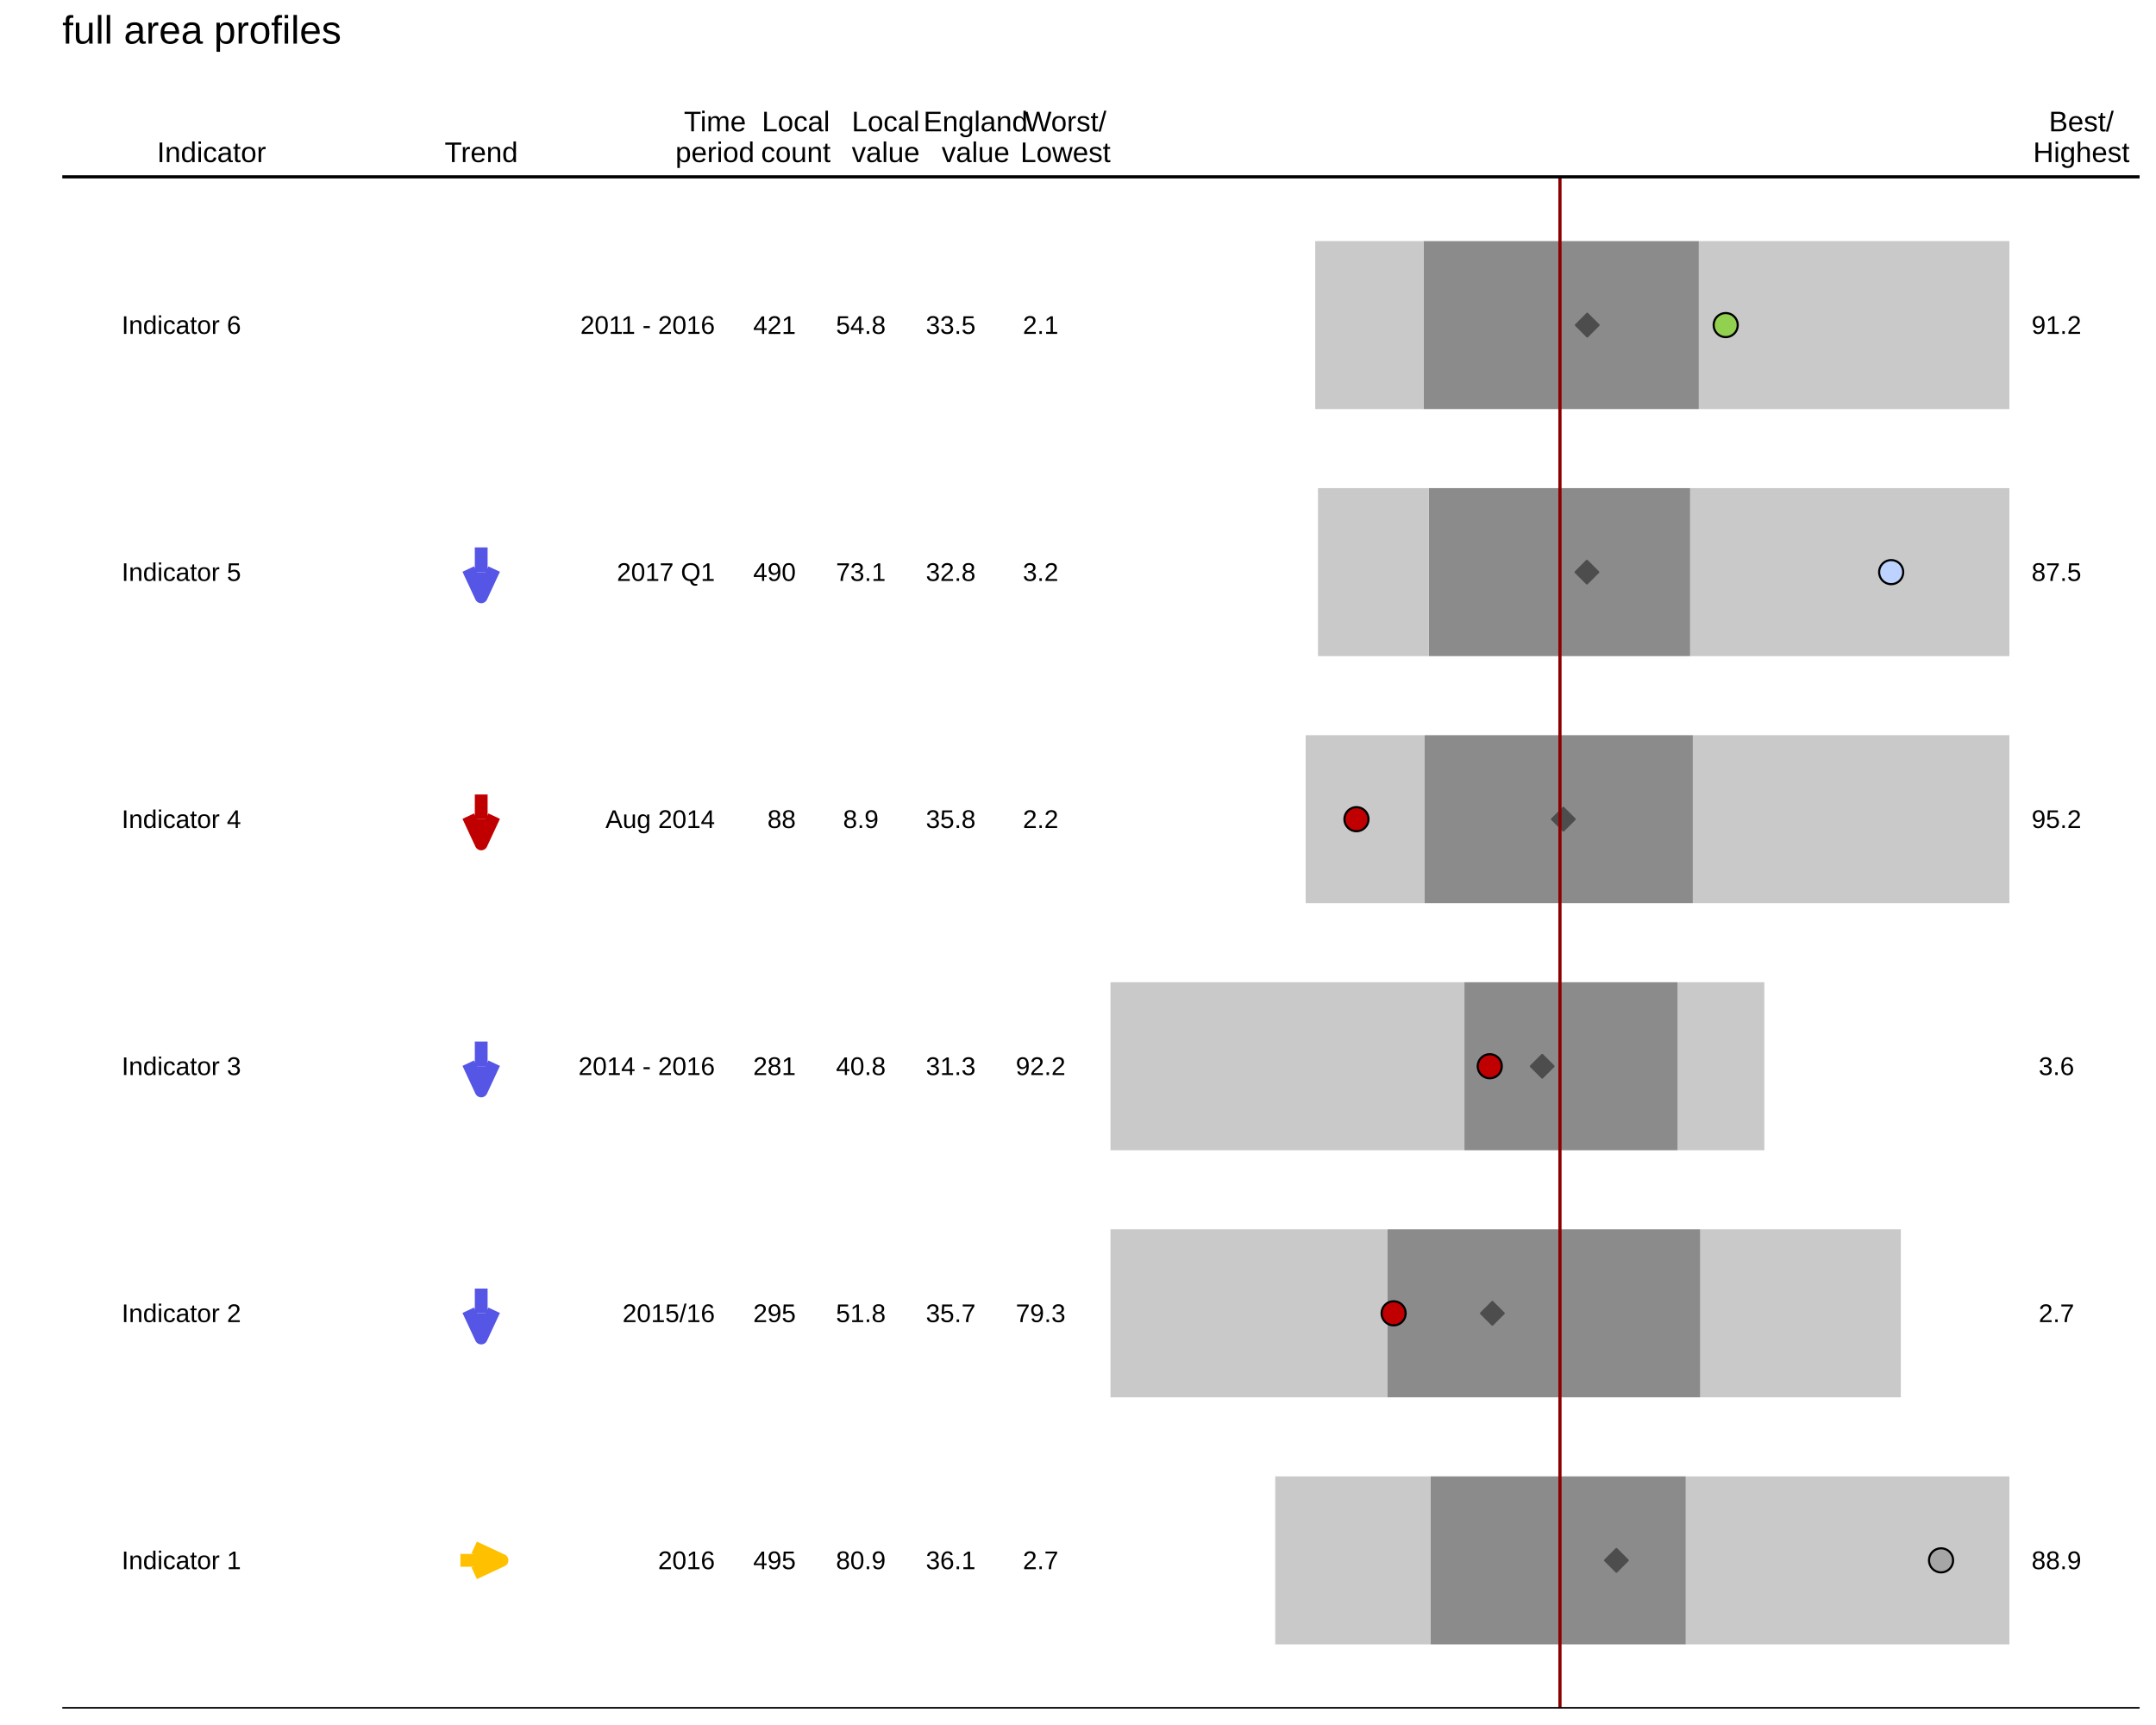
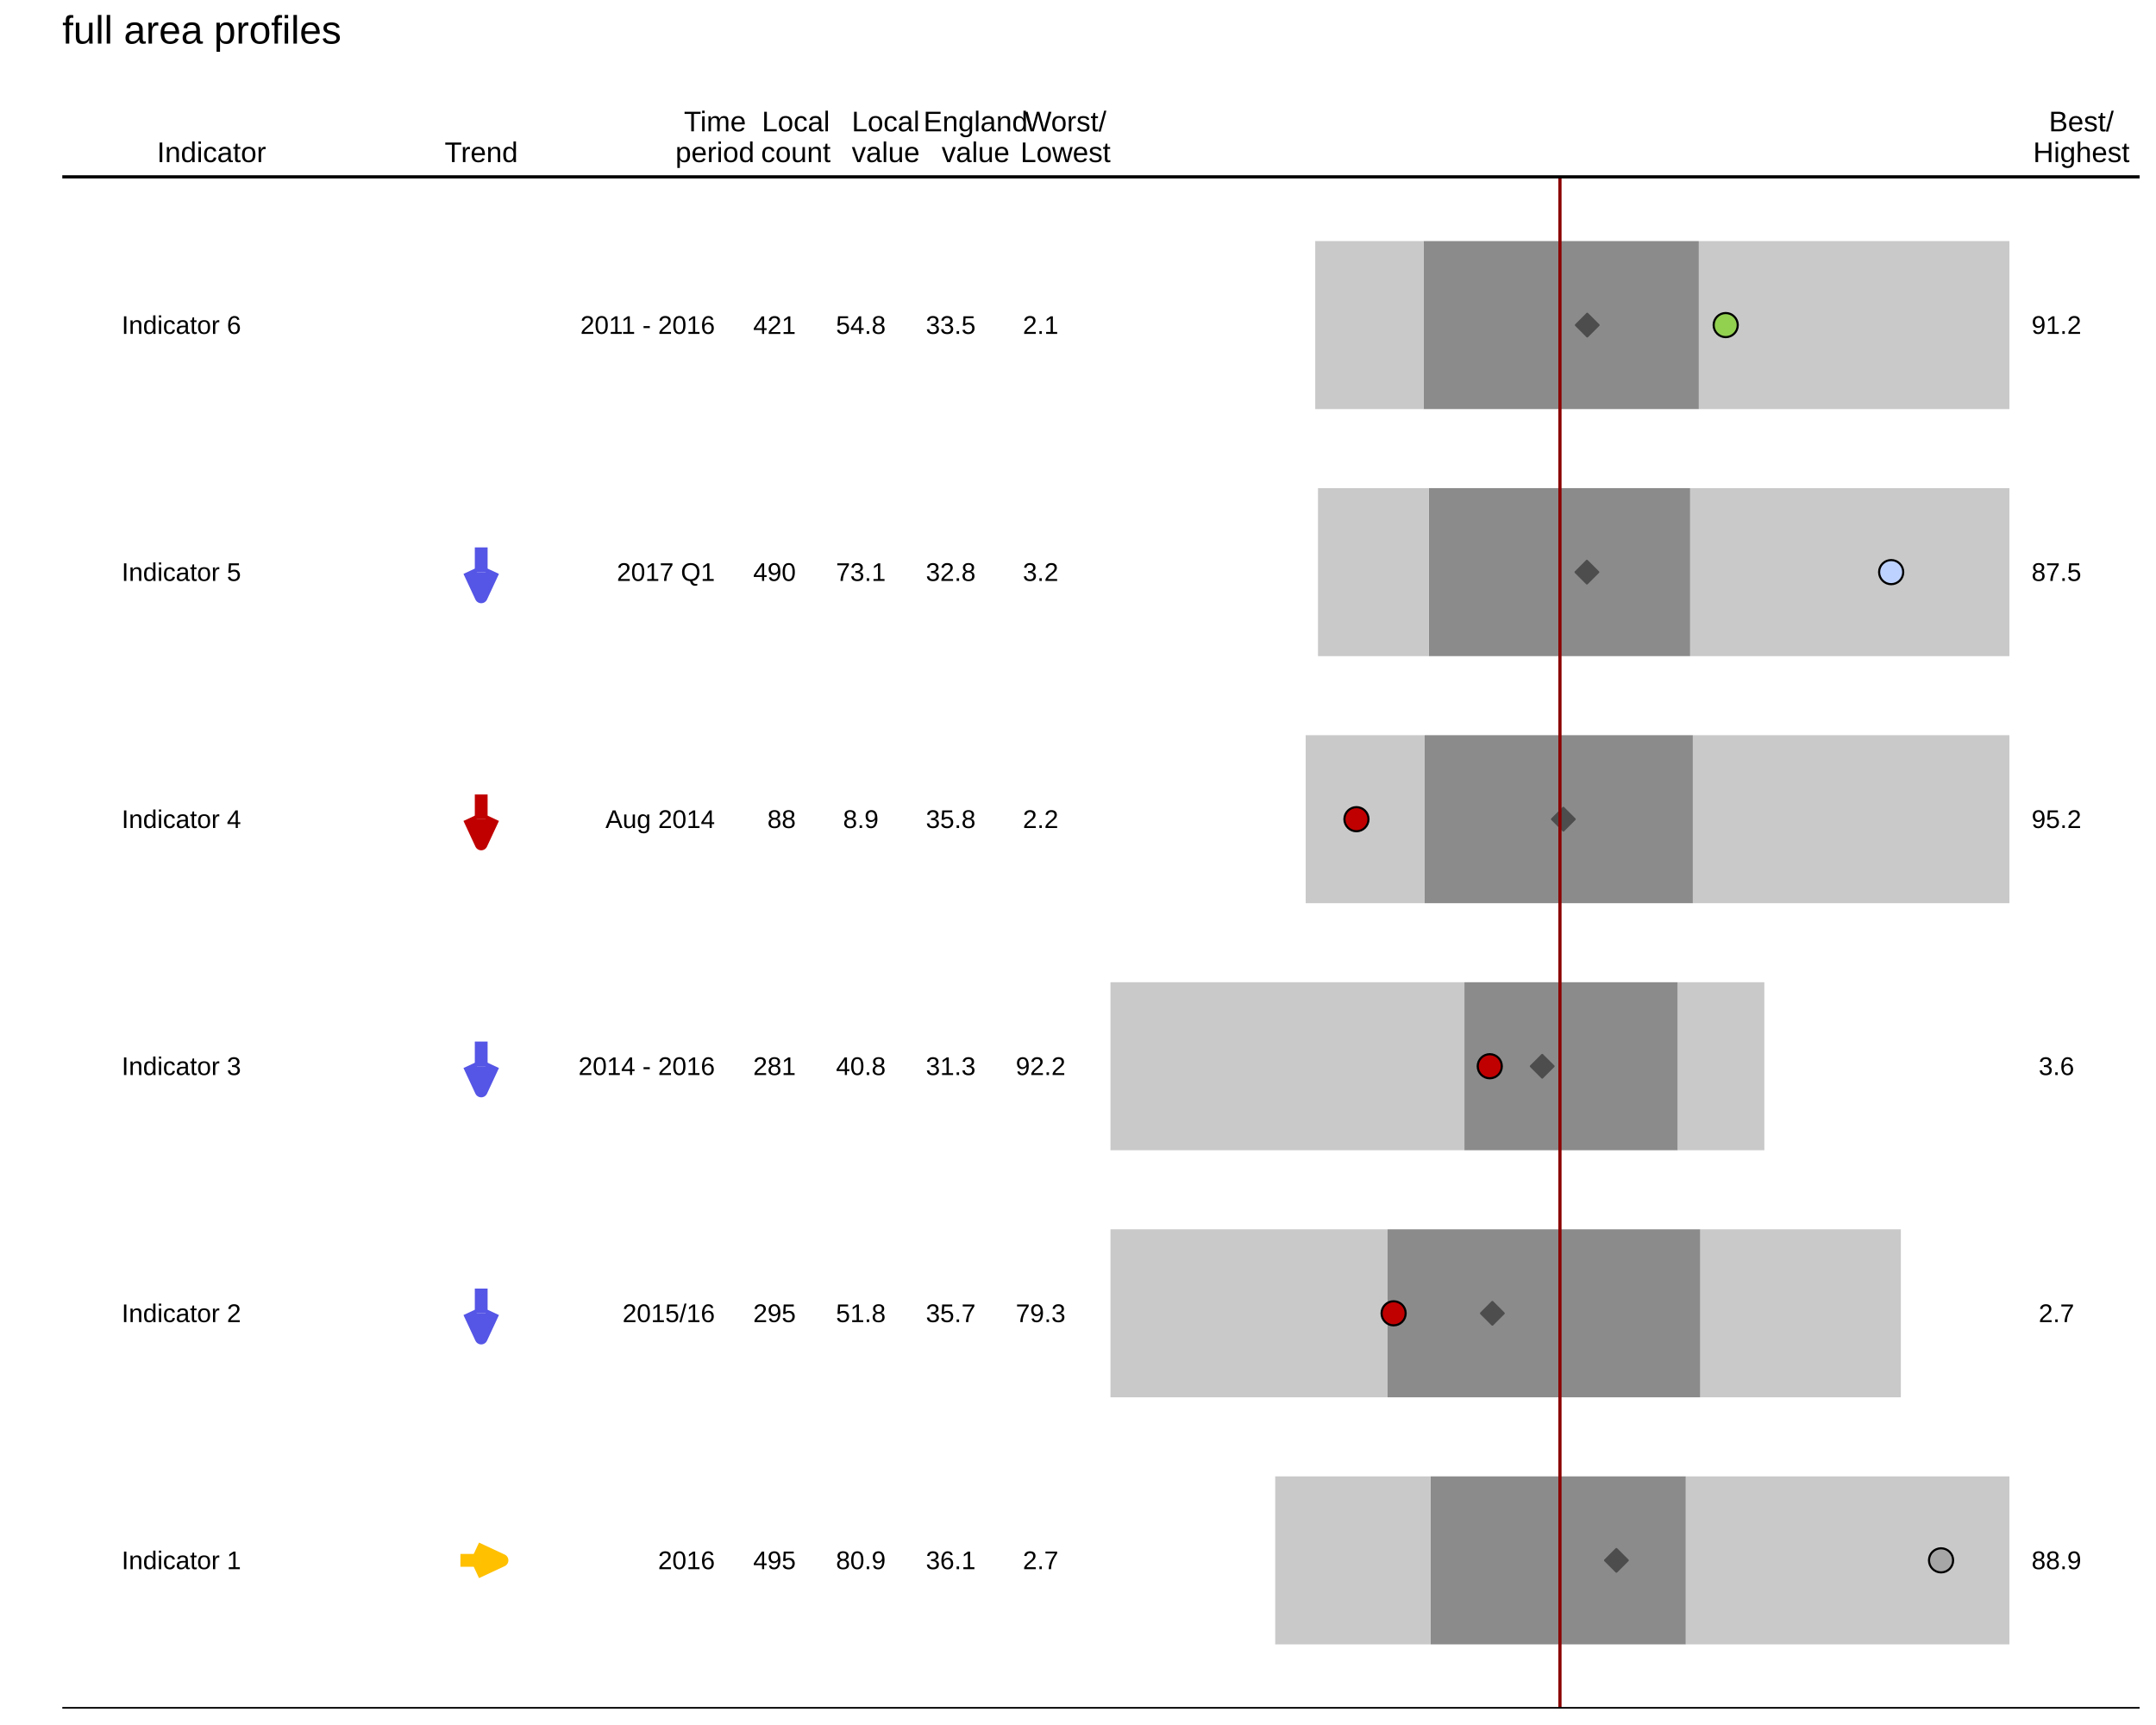
<svg xmlns="http://www.w3.org/2000/svg" viewBox="0 0 720.00 576.00">
  <defs>
    <style type="text/css">
    line, polyline, polygon, path, rect, circle {
      fill: none;
      stroke: #000000;
      stroke-linecap: round;
      stroke-linejoin: round;
      stroke-miterlimit: 10.00;
    }
  </style>
  </defs>
  <rect width="100%" height="100%" style="stroke: none; fill: #FFFFFF;" />
  <defs>
    <clipPath id="cpMjAuODB8NzE0LjUyfDU3MC41Mnw1OS4wNQ==">
      <rect x="20.80" y="59.05" width="693.72" height="511.47" />
    </clipPath>
  </defs>
  <rect x="562.96" y="492.98" width="108.09" height="56.10" style="stroke-width: 1.07; stroke: none; stroke-linecap: square; stroke-linejoin: miter; fill: #C9C9C9;" clip-path="url(#cpMjAuODB8NzE0LjUyfDU3MC41Mnw1OS4wNQ==)" />
  <rect x="477.77" y="492.98" width="85.19" height="56.10" style="stroke-width: 1.07; stroke: none; stroke-linecap: square; stroke-linejoin: miter; fill: #8B8B8B;" clip-path="url(#cpMjAuODB8NzE0LjUyfDU3MC41Mnw1OS4wNQ==)" />
  <rect x="425.79" y="492.98" width="51.98" height="56.10" style="stroke-width: 1.07; stroke: none; stroke-linecap: square; stroke-linejoin: miter; fill: #C9C9C9;" clip-path="url(#cpMjAuODB8NzE0LjUyfDU3MC41Mnw1OS4wNQ==)" />
  <rect x="370.84" y="492.98" width="54.95" height="56.10" style="stroke-width: 1.07; stroke: none; stroke-linecap: square; stroke-linejoin: miter; fill: #FFFFFF;" clip-path="url(#cpMjAuODB8NzE0LjUyfDU3MC41Mnw1OS4wNQ==)" />
  <rect x="567.79" y="410.48" width="67.00" height="56.10" style="stroke-width: 1.07; stroke: none; stroke-linecap: square; stroke-linejoin: miter; fill: #C9C9C9;" clip-path="url(#cpMjAuODB8NzE0LjUyfDU3MC41Mnw1OS4wNQ==)" />
  <rect x="463.39" y="410.48" width="104.40" height="56.10" style="stroke-width: 1.07; stroke: none; stroke-linecap: square; stroke-linejoin: miter; fill: #8B8B8B;" clip-path="url(#cpMjAuODB8NzE0LjUyfDU3MC41Mnw1OS4wNQ==)" />
  <rect x="370.84" y="410.48" width="92.55" height="56.10" style="stroke-width: 1.07; stroke: none; stroke-linecap: square; stroke-linejoin: miter; fill: #C9C9C9;" clip-path="url(#cpMjAuODB8NzE0LjUyfDU3MC41Mnw1OS4wNQ==)" />
  <rect x="370.84" y="410.48" width="0.00" height="56.10" style="stroke-width: 1.07; stroke: none; stroke-linecap: square; stroke-linejoin: miter; fill: #FFFFFF;" clip-path="url(#cpMjAuODB8NzE0LjUyfDU3MC41Mnw1OS4wNQ==)" />
  <rect x="560.25" y="327.98" width="28.96" height="56.10" style="stroke-width: 1.07; stroke: none; stroke-linecap: square; stroke-linejoin: miter; fill: #C9C9C9;" clip-path="url(#cpMjAuODB8NzE0LjUyfDU3MC41Mnw1OS4wNQ==)" />
  <rect x="489.04" y="327.98" width="71.21" height="56.10" style="stroke-width: 1.07; stroke: none; stroke-linecap: square; stroke-linejoin: miter; fill: #8B8B8B;" clip-path="url(#cpMjAuODB8NzE0LjUyfDU3MC41Mnw1OS4wNQ==)" />
  <rect x="370.84" y="327.98" width="118.20" height="56.10" style="stroke-width: 1.07; stroke: none; stroke-linecap: square; stroke-linejoin: miter; fill: #C9C9C9;" clip-path="url(#cpMjAuODB8NzE0LjUyfDU3MC41Mnw1OS4wNQ==)" />
  <rect x="370.84" y="327.98" width="0.00" height="56.10" style="stroke-width: 1.07; stroke: none; stroke-linecap: square; stroke-linejoin: miter; fill: #FFFFFF;" clip-path="url(#cpMjAuODB8NzE0LjUyfDU3MC41Mnw1OS4wNQ==)" />
  <rect x="565.32" y="245.49" width="105.73" height="56.10" style="stroke-width: 1.07; stroke: none; stroke-linecap: square; stroke-linejoin: miter; fill: #C9C9C9;" clip-path="url(#cpMjAuODB8NzE0LjUyfDU3MC41Mnw1OS4wNQ==)" />
  <rect x="475.77" y="245.49" width="89.55" height="56.10" style="stroke-width: 1.07; stroke: none; stroke-linecap: square; stroke-linejoin: miter; fill: #8B8B8B;" clip-path="url(#cpMjAuODB8NzE0LjUyfDU3MC41Mnw1OS4wNQ==)" />
  <rect x="436.03" y="245.49" width="39.74" height="56.10" style="stroke-width: 1.07; stroke: none; stroke-linecap: square; stroke-linejoin: miter; fill: #C9C9C9;" clip-path="url(#cpMjAuODB8NzE0LjUyfDU3MC41Mnw1OS4wNQ==)" />
  <rect x="370.84" y="245.49" width="65.18" height="56.10" style="stroke-width: 1.07; stroke: none; stroke-linecap: square; stroke-linejoin: miter; fill: #FFFFFF;" clip-path="url(#cpMjAuODB8NzE0LjUyfDU3MC41Mnw1OS4wNQ==)" />
  <rect x="564.42" y="162.99" width="106.63" height="56.10" style="stroke-width: 1.07; stroke: none; stroke-linecap: square; stroke-linejoin: miter; fill: #C9C9C9;" clip-path="url(#cpMjAuODB8NzE0LjUyfDU3MC41Mnw1OS4wNQ==)" />
  <rect x="477.13" y="162.99" width="87.29" height="56.10" style="stroke-width: 1.07; stroke: none; stroke-linecap: square; stroke-linejoin: miter; fill: #8B8B8B;" clip-path="url(#cpMjAuODB8NzE0LjUyfDU3MC41Mnw1OS4wNQ==)" />
  <rect x="440.11" y="162.99" width="37.03" height="56.10" style="stroke-width: 1.07; stroke: none; stroke-linecap: square; stroke-linejoin: miter; fill: #C9C9C9;" clip-path="url(#cpMjAuODB8NzE0LjUyfDU3MC41Mnw1OS4wNQ==)" />
  <rect x="370.84" y="162.99" width="69.27" height="56.10" style="stroke-width: 1.07; stroke: none; stroke-linecap: square; stroke-linejoin: miter; fill: #FFFFFF;" clip-path="url(#cpMjAuODB8NzE0LjUyfDU3MC41Mnw1OS4wNQ==)" />
  <rect x="567.32" y="80.50" width="103.73" height="56.10" style="stroke-width: 1.07; stroke: none; stroke-linecap: square; stroke-linejoin: miter; fill: #C9C9C9;" clip-path="url(#cpMjAuODB8NzE0LjUyfDU3MC41Mnw1OS4wNQ==)" />
  <rect x="475.38" y="80.50" width="91.94" height="56.10" style="stroke-width: 1.07; stroke: none; stroke-linecap: square; stroke-linejoin: miter; fill: #8B8B8B;" clip-path="url(#cpMjAuODB8NzE0LjUyfDU3MC41Mnw1OS4wNQ==)" />
  <rect x="439.21" y="80.50" width="36.17" height="56.10" style="stroke-width: 1.07; stroke: none; stroke-linecap: square; stroke-linejoin: miter; fill: #C9C9C9;" clip-path="url(#cpMjAuODB8NzE0LjUyfDU3MC41Mnw1OS4wNQ==)" />
  <rect x="370.84" y="80.50" width="68.37" height="56.10" style="stroke-width: 1.07; stroke: none; stroke-linecap: square; stroke-linejoin: miter; fill: #FFFFFF;" clip-path="url(#cpMjAuODB8NzE0LjUyfDU3MC41Mnw1OS4wNQ==)" />
  <polygon points="539.80,524.81 543.59,521.02 539.80,517.24 536.01,521.02 " style="stroke-width: 0.71; stroke: #4D4D4D; fill: #4D4D4D;" clip-path="url(#cpMjAuODB8NzE0LjUyfDU3MC41Mnw1OS4wNQ==)" />
  <polygon points="498.38,442.32 502.17,438.53 498.38,434.74 494.59,438.53 " style="stroke-width: 0.71; stroke: #4D4D4D; fill: #4D4D4D;" clip-path="url(#cpMjAuODB8NzE0LjUyfDU3MC41Mnw1OS4wNQ==)" />
  <polygon points="515.02,359.82 518.81,356.03 515.02,352.25 511.24,356.03 " style="stroke-width: 0.71; stroke: #4D4D4D; fill: #4D4D4D;" clip-path="url(#cpMjAuODB8NzE0LjUyfDU3MC41Mnw1OS4wNQ==)" />
  <polygon points="522.09,277.33 525.87,273.54 522.09,269.75 518.30,273.54 " style="stroke-width: 0.71; stroke: #4D4D4D; fill: #4D4D4D;" clip-path="url(#cpMjAuODB8NzE0LjUyfDU3MC41Mnw1OS4wNQ==)" />
  <polygon points="529.95,194.83 533.74,191.04 529.95,187.26 526.17,191.04 " style="stroke-width: 0.71; stroke: #4D4D4D; fill: #4D4D4D;" clip-path="url(#cpMjAuODB8NzE0LjUyfDU3MC41Mnw1OS4wNQ==)" />
  <polygon points="530.06,112.34 533.85,108.55 530.06,104.76 526.28,108.55 " style="stroke-width: 0.71; stroke: #4D4D4D; fill: #4D4D4D;" clip-path="url(#cpMjAuODB8NzE0LjUyfDU3MC41Mnw1OS4wNQ==)" />
  <circle cx="648.22" cy="521.02" r="3.02pt" style="stroke-width: 0.71; fill: #A6A6A6;" clip-path="url(#cpMjAuODB8NzE0LjUyfDU3MC41Mnw1OS4wNQ==)" />
  <circle cx="465.40" cy="438.53" r="3.02pt" style="stroke-width: 0.71; fill: #C00000;" clip-path="url(#cpMjAuODB8NzE0LjUyfDU3MC41Mnw1OS4wNQ==)" />
  <circle cx="497.51" cy="356.03" r="3.02pt" style="stroke-width: 0.71; fill: #C00000;" clip-path="url(#cpMjAuODB8NzE0LjUyfDU3MC41Mnw1OS4wNQ==)" />
  <circle cx="452.99" cy="273.54" r="3.02pt" style="stroke-width: 0.71; fill: #C00000;" clip-path="url(#cpMjAuODB8NzE0LjUyfDU3MC41Mnw1OS4wNQ==)" />
  <circle cx="631.56" cy="191.04" r="3.02pt" style="stroke-width: 0.71; fill: #BED2FF;" clip-path="url(#cpMjAuODB8NzE0LjUyfDU3MC41Mnw1OS4wNQ==)" />
  <circle cx="576.30" cy="108.55" r="3.02pt" style="stroke-width: 0.71; fill: #92D050;" clip-path="url(#cpMjAuODB8NzE0LjUyfDU3MC41Mnw1OS4wNQ==)" />
  <line x1="520.95" y1="570.52" x2="520.95" y2="59.05" style="stroke-width: 1.07; stroke: #8B0000; stroke-linecap: butt;" clip-path="url(#cpMjAuODB8NzE0LjUyfDU3MC41Mnw1OS4wNQ==)" />
  <g clip-path="url(#cpMjAuODB8NzE0LjUyfDU3MC41Mnw1OS4wNQ==)">
    <text x="678.44" y="523.96" style="font-size: 8.54px; font-family: Liberation Sans;" textLength="16.62px" lengthAdjust="spacingAndGlyphs">88.9</text>
  </g>
  <g clip-path="url(#cpMjAuODB8NzE0LjUyfDU3MC41Mnw1OS4wNQ==)">
    <text x="341.58" y="523.96" style="font-size: 8.54px; font-family: Liberation Sans;" textLength="14.25px" lengthAdjust="spacingAndGlyphs">2.7 </text>
  </g>
  <g clip-path="url(#cpMjAuODB8NzE0LjUyfDU3MC41Mnw1OS4wNQ==)">
    <text x="680.82" y="441.47" style="font-size: 8.54px; font-family: Liberation Sans;" textLength="14.25px" lengthAdjust="spacingAndGlyphs">2.7 </text>
  </g>
  <g clip-path="url(#cpMjAuODB8NzE0LjUyfDU3MC41Mnw1OS4wNQ==)">
    <text x="339.21" y="441.47" style="font-size: 8.54px; font-family: Liberation Sans;" textLength="16.62px" lengthAdjust="spacingAndGlyphs">79.3</text>
  </g>
  <g clip-path="url(#cpMjAuODB8NzE0LjUyfDU3MC41Mnw1OS4wNQ==)">
    <text x="680.82" y="358.97" style="font-size: 8.54px; font-family: Liberation Sans;" textLength="14.25px" lengthAdjust="spacingAndGlyphs">3.6 </text>
  </g>
  <g clip-path="url(#cpMjAuODB8NzE0LjUyfDU3MC41Mnw1OS4wNQ==)">
    <text x="339.21" y="358.97" style="font-size: 8.54px; font-family: Liberation Sans;" textLength="16.62px" lengthAdjust="spacingAndGlyphs">92.2</text>
  </g>
  <g clip-path="url(#cpMjAuODB8NzE0LjUyfDU3MC41Mnw1OS4wNQ==)">
    <text x="678.44" y="276.48" style="font-size: 8.54px; font-family: Liberation Sans;" textLength="16.62px" lengthAdjust="spacingAndGlyphs">95.2</text>
  </g>
  <g clip-path="url(#cpMjAuODB8NzE0LjUyfDU3MC41Mnw1OS4wNQ==)">
    <text x="341.58" y="276.48" style="font-size: 8.54px; font-family: Liberation Sans;" textLength="14.25px" lengthAdjust="spacingAndGlyphs">2.2 </text>
  </g>
  <g clip-path="url(#cpMjAuODB8NzE0LjUyfDU3MC41Mnw1OS4wNQ==)">
    <text x="678.44" y="193.98" style="font-size: 8.54px; font-family: Liberation Sans;" textLength="16.62px" lengthAdjust="spacingAndGlyphs">87.5</text>
  </g>
  <g clip-path="url(#cpMjAuODB8NzE0LjUyfDU3MC41Mnw1OS4wNQ==)">
    <text x="341.58" y="193.98" style="font-size: 8.54px; font-family: Liberation Sans;" textLength="14.25px" lengthAdjust="spacingAndGlyphs">3.2 </text>
  </g>
  <g clip-path="url(#cpMjAuODB8NzE0LjUyfDU3MC41Mnw1OS4wNQ==)">
    <text x="678.44" y="111.49" style="font-size: 8.54px; font-family: Liberation Sans;" textLength="16.62px" lengthAdjust="spacingAndGlyphs">91.2</text>
  </g>
  <g clip-path="url(#cpMjAuODB8NzE0LjUyfDU3MC41Mnw1OS4wNQ==)">
    <text x="341.58" y="111.49" style="font-size: 8.54px; font-family: Liberation Sans;" textLength="14.25px" lengthAdjust="spacingAndGlyphs">2.1 </text>
  </g>
  <g clip-path="url(#cpMjAuODB8NzE0LjUyfDU3MC41Mnw1OS4wNQ==)">
    <text x="309.19" y="523.96" style="font-size: 8.54px; font-family: Liberation Sans;" textLength="16.62px" lengthAdjust="spacingAndGlyphs">36.1</text>
  </g>
  <g clip-path="url(#cpMjAuODB8NzE0LjUyfDU3MC41Mnw1OS4wNQ==)">
    <text x="309.19" y="441.47" style="font-size: 8.54px; font-family: Liberation Sans;" textLength="16.62px" lengthAdjust="spacingAndGlyphs">35.7</text>
  </g>
  <g clip-path="url(#cpMjAuODB8NzE0LjUyfDU3MC41Mnw1OS4wNQ==)">
    <text x="309.19" y="358.97" style="font-size: 8.54px; font-family: Liberation Sans;" textLength="16.62px" lengthAdjust="spacingAndGlyphs">31.3</text>
  </g>
  <g clip-path="url(#cpMjAuODB8NzE0LjUyfDU3MC41Mnw1OS4wNQ==)">
    <text x="309.19" y="276.48" style="font-size: 8.54px; font-family: Liberation Sans;" textLength="16.62px" lengthAdjust="spacingAndGlyphs">35.8</text>
  </g>
  <g clip-path="url(#cpMjAuODB8NzE0LjUyfDU3MC41Mnw1OS4wNQ==)">
    <text x="309.19" y="193.98" style="font-size: 8.54px; font-family: Liberation Sans;" textLength="16.62px" lengthAdjust="spacingAndGlyphs">32.8</text>
  </g>
  <g clip-path="url(#cpMjAuODB8NzE0LjUyfDU3MC41Mnw1OS4wNQ==)">
    <text x="309.19" y="111.49" style="font-size: 8.54px; font-family: Liberation Sans;" textLength="16.62px" lengthAdjust="spacingAndGlyphs">33.5</text>
  </g>
  <g clip-path="url(#cpMjAuODB8NzE0LjUyfDU3MC41Mnw1OS4wNQ==)">
    <text x="279.17" y="523.96" style="font-size: 8.54px; font-family: Liberation Sans;" textLength="16.62px" lengthAdjust="spacingAndGlyphs">80.9</text>
  </g>
  <g clip-path="url(#cpMjAuODB8NzE0LjUyfDU3MC41Mnw1OS4wNQ==)">
    <text x="279.17" y="441.47" style="font-size: 8.54px; font-family: Liberation Sans;" textLength="16.62px" lengthAdjust="spacingAndGlyphs">51.8</text>
  </g>
  <g clip-path="url(#cpMjAuODB8NzE0LjUyfDU3MC41Mnw1OS4wNQ==)">
    <text x="279.17" y="358.97" style="font-size: 8.54px; font-family: Liberation Sans;" textLength="16.62px" lengthAdjust="spacingAndGlyphs">40.8</text>
  </g>
  <g clip-path="url(#cpMjAuODB8NzE0LjUyfDU3MC41Mnw1OS4wNQ==)">
    <text x="281.54" y="276.48" style="font-size: 8.54px; font-family: Liberation Sans;" textLength="14.25px" lengthAdjust="spacingAndGlyphs">8.9 </text>
  </g>
  <g clip-path="url(#cpMjAuODB8NzE0LjUyfDU3MC41Mnw1OS4wNQ==)">
    <text x="279.17" y="193.98" style="font-size: 8.54px; font-family: Liberation Sans;" textLength="16.62px" lengthAdjust="spacingAndGlyphs">73.1</text>
  </g>
  <g clip-path="url(#cpMjAuODB8NzE0LjUyfDU3MC41Mnw1OS4wNQ==)">
    <text x="279.17" y="111.49" style="font-size: 8.54px; font-family: Liberation Sans;" textLength="16.62px" lengthAdjust="spacingAndGlyphs">54.8</text>
  </g>
  <g clip-path="url(#cpMjAuODB8NzE0LjUyfDU3MC41Mnw1OS4wNQ==)">
    <text x="251.52" y="523.96" style="font-size: 8.54px; font-family: Liberation Sans;" textLength="14.25px" lengthAdjust="spacingAndGlyphs">495</text>
  </g>
  <g clip-path="url(#cpMjAuODB8NzE0LjUyfDU3MC41Mnw1OS4wNQ==)">
    <text x="251.52" y="441.47" style="font-size: 8.54px; font-family: Liberation Sans;" textLength="14.25px" lengthAdjust="spacingAndGlyphs">295</text>
  </g>
  <g clip-path="url(#cpMjAuODB8NzE0LjUyfDU3MC41Mnw1OS4wNQ==)">
    <text x="251.52" y="358.97" style="font-size: 8.54px; font-family: Liberation Sans;" textLength="14.25px" lengthAdjust="spacingAndGlyphs">281</text>
  </g>
  <g clip-path="url(#cpMjAuODB8NzE0LjUyfDU3MC41Mnw1OS4wNQ==)">
    <text x="256.27" y="276.48" style="font-size: 8.54px; font-family: Liberation Sans;" textLength="9.50px" lengthAdjust="spacingAndGlyphs">88</text>
  </g>
  <g clip-path="url(#cpMjAuODB8NzE0LjUyfDU3MC41Mnw1OS4wNQ==)">
    <text x="251.52" y="193.98" style="font-size: 8.54px; font-family: Liberation Sans;" textLength="14.25px" lengthAdjust="spacingAndGlyphs">490</text>
  </g>
  <g clip-path="url(#cpMjAuODB8NzE0LjUyfDU3MC41Mnw1OS4wNQ==)">
    <text x="251.52" y="111.52" style="font-size: 8.54px; font-family: Liberation Sans;" textLength="14.25px" lengthAdjust="spacingAndGlyphs">421</text>
  </g>
  <g clip-path="url(#cpMjAuODB8NzE0LjUyfDU3MC41Mnw1OS4wNQ==)">
    <text x="219.75" y="523.96" style="font-size: 8.54px; font-family: Liberation Sans;" textLength="19.00px" lengthAdjust="spacingAndGlyphs">2016</text>
  </g>
  <g clip-path="url(#cpMjAuODB8NzE0LjUyfDU3MC41Mnw1OS4wNQ==)">
    <text x="207.88" y="441.47" style="font-size: 8.54px; font-family: Liberation Sans;" textLength="30.88px" lengthAdjust="spacingAndGlyphs">2015/16</text>
  </g>
  <g clip-path="url(#cpMjAuODB8NzE0LjUyfDU3MC41Mnw1OS4wNQ==)">
    <text x="193.16" y="358.97" style="font-size: 8.54px; font-family: Liberation Sans;" textLength="45.59px" lengthAdjust="spacingAndGlyphs">2014 - 2016</text>
  </g>
  <g clip-path="url(#cpMjAuODB8NzE0LjUyfDU3MC41Mnw1OS4wNQ==)">
    <text x="202.19" y="276.48" style="font-size: 8.54px; font-family: Liberation Sans;" textLength="36.56px" lengthAdjust="spacingAndGlyphs">Aug 2014</text>
  </g>
  <g clip-path="url(#cpMjAuODB8NzE0LjUyfDU3MC41Mnw1OS4wNQ==)">
    <text x="205.99" y="193.98" style="font-size: 8.54px; font-family: Liberation Sans;" textLength="32.77px" lengthAdjust="spacingAndGlyphs">2017 Q1</text>
  </g>
  <g clip-path="url(#cpMjAuODB8NzE0LjUyfDU3MC41Mnw1OS4wNQ==)">
    <text x="193.80" y="111.49" style="font-size: 8.54px; font-family: Liberation Sans;" textLength="44.95px" lengthAdjust="spacingAndGlyphs">2011 - 2016</text>
  </g>
  <line x1="160.70" y1="521.02" x2="167.64" y2="521.02" style="stroke-width: 4.27; stroke: #FFC000; stroke-linecap: butt;" clip-path="url(#cpMjAuODB8NzE0LjUyfDU3MC41Mnw1OS4wNQ==)" />
-   <polyline points="158.37,525.35 167.64,521.02 158.37,516.70 " style="stroke-width: 4.27; stroke: #FFC000; stroke-linecap: butt;" clip-path="url(#cpMjAuODB8NzE0LjUyfDU3MC41Mnw1OS4wNQ==)" />
+   <polyline points="159.07,525.02 167.64,521.02 159.07,517.03 " style="stroke-width: 4.27; stroke: #FFC000; stroke-linecap: butt;" clip-path="url(#cpMjAuODB8NzE0LjUyfDU3MC41Mnw1OS4wNQ==)" />
  <line x1="160.70" y1="438.53" x2="160.70" y2="446.78" style="stroke-width: 4.27; stroke: #5555E6; stroke-linecap: butt;" clip-path="url(#cpMjAuODB8NzE0LjUyfDU3MC41Mnw1OS4wNQ==)" />
-   <polyline points="156.38,437.51 160.70,446.78 165.02,437.51 " style="stroke-width: 4.27; stroke: #5555E6; stroke-linecap: butt;" clip-path="url(#cpMjAuODB8NzE0LjUyfDU3MC41Mnw1OS4wNQ==)" />
+   <polyline points="156.71,438.21 160.70,446.78 164.69,438.21 " style="stroke-width: 4.27; stroke: #5555E6; stroke-linecap: butt;" clip-path="url(#cpMjAuODB8NzE0LjUyfDU3MC41Mnw1OS4wNQ==)" />
  <line x1="160.70" y1="356.03" x2="160.70" y2="364.28" style="stroke-width: 4.27; stroke: #5555E6; stroke-linecap: butt;" clip-path="url(#cpMjAuODB8NzE0LjUyfDU3MC41Mnw1OS4wNQ==)" />
-   <polyline points="156.38,355.01 160.70,364.28 165.02,355.01 " style="stroke-width: 4.27; stroke: #5555E6; stroke-linecap: butt;" clip-path="url(#cpMjAuODB8NzE0LjUyfDU3MC41Mnw1OS4wNQ==)" />
+   <polyline points="156.71,355.72 160.70,364.28 164.69,355.72 " style="stroke-width: 4.27; stroke: #5555E6; stroke-linecap: butt;" clip-path="url(#cpMjAuODB8NzE0LjUyfDU3MC41Mnw1OS4wNQ==)" />
  <line x1="160.70" y1="273.54" x2="160.70" y2="281.79" style="stroke-width: 4.27; stroke: #C00000; stroke-linecap: butt;" clip-path="url(#cpMjAuODB8NzE0LjUyfDU3MC41Mnw1OS4wNQ==)" />
-   <polyline points="156.38,272.52 160.70,281.79 165.02,272.52 " style="stroke-width: 4.27; stroke: #C00000; stroke-linecap: butt;" clip-path="url(#cpMjAuODB8NzE0LjUyfDU3MC41Mnw1OS4wNQ==)" />
+   <polyline points="156.71,273.22 160.70,281.79 164.69,273.22 " style="stroke-width: 4.27; stroke: #C00000; stroke-linecap: butt;" clip-path="url(#cpMjAuODB8NzE0LjUyfDU3MC41Mnw1OS4wNQ==)" />
  <line x1="160.70" y1="191.04" x2="160.70" y2="199.29" style="stroke-width: 4.27; stroke: #5555E6; stroke-linecap: butt;" clip-path="url(#cpMjAuODB8NzE0LjUyfDU3MC41Mnw1OS4wNQ==)" />
-   <polyline points="156.38,190.02 160.70,199.29 165.02,190.02 " style="stroke-width: 4.27; stroke: #5555E6; stroke-linecap: butt;" clip-path="url(#cpMjAuODB8NzE0LjUyfDU3MC41Mnw1OS4wNQ==)" />
+   <polyline points="156.71,190.73 160.70,199.29 164.69,190.73 " style="stroke-width: 4.27; stroke: #5555E6; stroke-linecap: butt;" clip-path="url(#cpMjAuODB8NzE0LjUyfDU3MC41Mnw1OS4wNQ==)" />
  <line x1="160.70" y1="521.02" x2="153.76" y2="521.02" style="stroke-width: 4.27; stroke: #FFC000; stroke-linecap: butt;" clip-path="url(#cpMjAuODB8NzE0LjUyfDU3MC41Mnw1OS4wNQ==)" />
  <line x1="160.70" y1="438.53" x2="160.70" y2="430.28" style="stroke-width: 4.27; stroke: #5555E6; stroke-linecap: butt;" clip-path="url(#cpMjAuODB8NzE0LjUyfDU3MC41Mnw1OS4wNQ==)" />
  <line x1="160.70" y1="356.03" x2="160.70" y2="347.78" style="stroke-width: 4.27; stroke: #5555E6; stroke-linecap: butt;" clip-path="url(#cpMjAuODB8NzE0LjUyfDU3MC41Mnw1OS4wNQ==)" />
  <line x1="160.70" y1="273.54" x2="160.70" y2="265.29" style="stroke-width: 4.27; stroke: #C00000; stroke-linecap: butt;" clip-path="url(#cpMjAuODB8NzE0LjUyfDU3MC41Mnw1OS4wNQ==)" />
  <line x1="160.70" y1="191.04" x2="160.70" y2="182.79" style="stroke-width: 4.27; stroke: #5555E6; stroke-linecap: butt;" clip-path="url(#cpMjAuODB8NzE0LjUyfDU3MC41Mnw1OS4wNQ==)" />
  <g clip-path="url(#cpMjAuODB8NzE0LjUyfDU3MC41Mnw1OS4wNQ==)">
    <text x="40.62" y="523.96" style="font-size: 8.54px; font-family: Liberation Sans;" textLength="39.88px" lengthAdjust="spacingAndGlyphs">Indicator 1</text>
  </g>
  <g clip-path="url(#cpMjAuODB8NzE0LjUyfDU3MC41Mnw1OS4wNQ==)">
    <text x="40.62" y="441.47" style="font-size: 8.54px; font-family: Liberation Sans;" textLength="39.88px" lengthAdjust="spacingAndGlyphs">Indicator 2</text>
  </g>
  <g clip-path="url(#cpMjAuODB8NzE0LjUyfDU3MC41Mnw1OS4wNQ==)">
    <text x="40.62" y="358.97" style="font-size: 8.54px; font-family: Liberation Sans;" textLength="39.88px" lengthAdjust="spacingAndGlyphs">Indicator 3</text>
  </g>
  <g clip-path="url(#cpMjAuODB8NzE0LjUyfDU3MC41Mnw1OS4wNQ==)">
    <text x="40.62" y="276.48" style="font-size: 8.54px; font-family: Liberation Sans;" textLength="39.88px" lengthAdjust="spacingAndGlyphs">Indicator 4</text>
  </g>
  <g clip-path="url(#cpMjAuODB8NzE0LjUyfDU3MC41Mnw1OS4wNQ==)">
    <text x="40.62" y="193.98" style="font-size: 8.54px; font-family: Liberation Sans;" textLength="39.88px" lengthAdjust="spacingAndGlyphs">Indicator 5</text>
  </g>
  <g clip-path="url(#cpMjAuODB8NzE0LjUyfDU3MC41Mnw1OS4wNQ==)">
    <text x="40.62" y="111.49" style="font-size: 8.54px; font-family: Liberation Sans;" textLength="39.88px" lengthAdjust="spacingAndGlyphs">Indicator 6</text>
  </g>
  <line x1="20.80" y1="570.52" x2="714.52" y2="570.52" style="stroke-width: 1.07; stroke-linecap: butt;" clip-path="url(#cpMjAuODB8NzE0LjUyfDU3MC41Mnw1OS4wNQ==)" />
  <defs>
    <clipPath id="cpMC4wMHw3MjAuMDB8NTc2LjAwfDAuMDA=">
      <rect x="0.00" y="0.00" width="720.00" height="576.00" />
    </clipPath>
  </defs>
  <polyline points="20.80,59.05 714.52,59.05 " style="stroke-width: 1.07; stroke-linecap: butt;" clip-path="url(#cpMC4wMHw3MjAuMDB8NTc2LjAwfDAuMDA=)" />
  <g clip-path="url(#cpMC4wMHw3MjAuMDB8NTc2LjAwfDAuMDA=)">
    <text x="52.43" y="54.12" style="font-size: 9.50px; font-family: Liberation Sans;" textLength="36.42px" lengthAdjust="spacingAndGlyphs">Indicator</text>
  </g>
  <g clip-path="url(#cpMC4wMHw3MjAuMDB8NTc2LjAwfDAuMDA=)">
    <text x="148.48" y="54.12" style="font-size: 9.50px; font-family: Liberation Sans;" textLength="24.44px" lengthAdjust="spacingAndGlyphs">Trend</text>
  </g>
  <g clip-path="url(#cpMC4wMHw3MjAuMDB8NTc2LjAwfDAuMDA=)">
    <text x="228.39" y="43.85" style="font-size: 9.50px; font-family: Liberation Sans;" textLength="20.73px" lengthAdjust="spacingAndGlyphs">Time</text>
  </g>
  <g clip-path="url(#cpMC4wMHw3MjAuMDB8NTc2LjAwfDAuMDA=)">
    <text x="225.56" y="54.12" style="font-size: 9.50px; font-family: Liberation Sans;" textLength="26.39px" lengthAdjust="spacingAndGlyphs">period</text>
  </g>
  <g clip-path="url(#cpMC4wMHw3MjAuMDB8NTc2LjAwfDAuMDA=)">
    <text x="254.42" y="43.85" style="font-size: 9.50px; font-family: Liberation Sans;" textLength="22.70px" lengthAdjust="spacingAndGlyphs">Local</text>
  </g>
  <g clip-path="url(#cpMC4wMHw3MjAuMDB8NTc2LjAwfDAuMDA=)">
    <text x="254.15" y="54.12" style="font-size: 9.50px; font-family: Liberation Sans;" textLength="23.23px" lengthAdjust="spacingAndGlyphs">count</text>
  </g>
  <g clip-path="url(#cpMC4wMHw3MjAuMDB8NTc2LjAwfDAuMDA=)">
    <text x="284.44" y="43.85" style="font-size: 9.50px; font-family: Liberation Sans;" textLength="22.70px" lengthAdjust="spacingAndGlyphs">Local</text>
  </g>
  <g clip-path="url(#cpMC4wMHw3MjAuMDB8NTc2LjAwfDAuMDA=)">
    <text x="284.44" y="54.12" style="font-size: 9.50px; font-family: Liberation Sans;" textLength="22.70px" lengthAdjust="spacingAndGlyphs">value</text>
  </g>
  <g clip-path="url(#cpMC4wMHw3MjAuMDB8NTc2LjAwfDAuMDA=)">
    <text x="308.38" y="43.85" style="font-size: 9.50px; font-family: Liberation Sans;" textLength="34.86px" lengthAdjust="spacingAndGlyphs">England</text>
  </g>
  <g clip-path="url(#cpMC4wMHw3MjAuMDB8NTc2LjAwfDAuMDA=)">
    <text x="314.46" y="54.12" style="font-size: 9.50px; font-family: Liberation Sans;" textLength="22.70px" lengthAdjust="spacingAndGlyphs">value</text>
  </g>
  <g clip-path="url(#cpMC4wMHw3MjAuMDB8NTc2LjAwfDAuMDA=)">
    <text x="342.20" y="43.85" style="font-size: 9.50px; font-family: Liberation Sans;" textLength="27.27px" lengthAdjust="spacingAndGlyphs">Worst/</text>
  </g>
  <g clip-path="url(#cpMC4wMHw3MjAuMDB8NTc2LjAwfDAuMDA=)">
    <text x="340.79" y="54.12" style="font-size: 9.50px; font-family: Liberation Sans;" textLength="30.09px" lengthAdjust="spacingAndGlyphs">Lowest</text>
  </g>
  <g clip-path="url(#cpMC4wMHw3MjAuMDB8NTc2LjAwfDAuMDA=)">
    <text x="684.24" y="43.85" style="font-size: 9.50px; font-family: Liberation Sans;" textLength="21.66px" lengthAdjust="spacingAndGlyphs">Best/</text>
  </g>
  <g clip-path="url(#cpMC4wMHw3MjAuMDB8NTc2LjAwfDAuMDA=)">
    <text x="678.97" y="54.12" style="font-size: 9.50px; font-family: Liberation Sans;" textLength="32.20px" lengthAdjust="spacingAndGlyphs">Highest</text>
  </g>
  <g clip-path="url(#cpMC4wMHw3MjAuMDB8NTc2LjAwfDAuMDA=)">
    <text x="20.80" y="14.56" style="font-size: 13.20px; font-family: Liberation Sans;" textLength="93.05px" lengthAdjust="spacingAndGlyphs">full area profiles</text>
  </g>
</svg>
